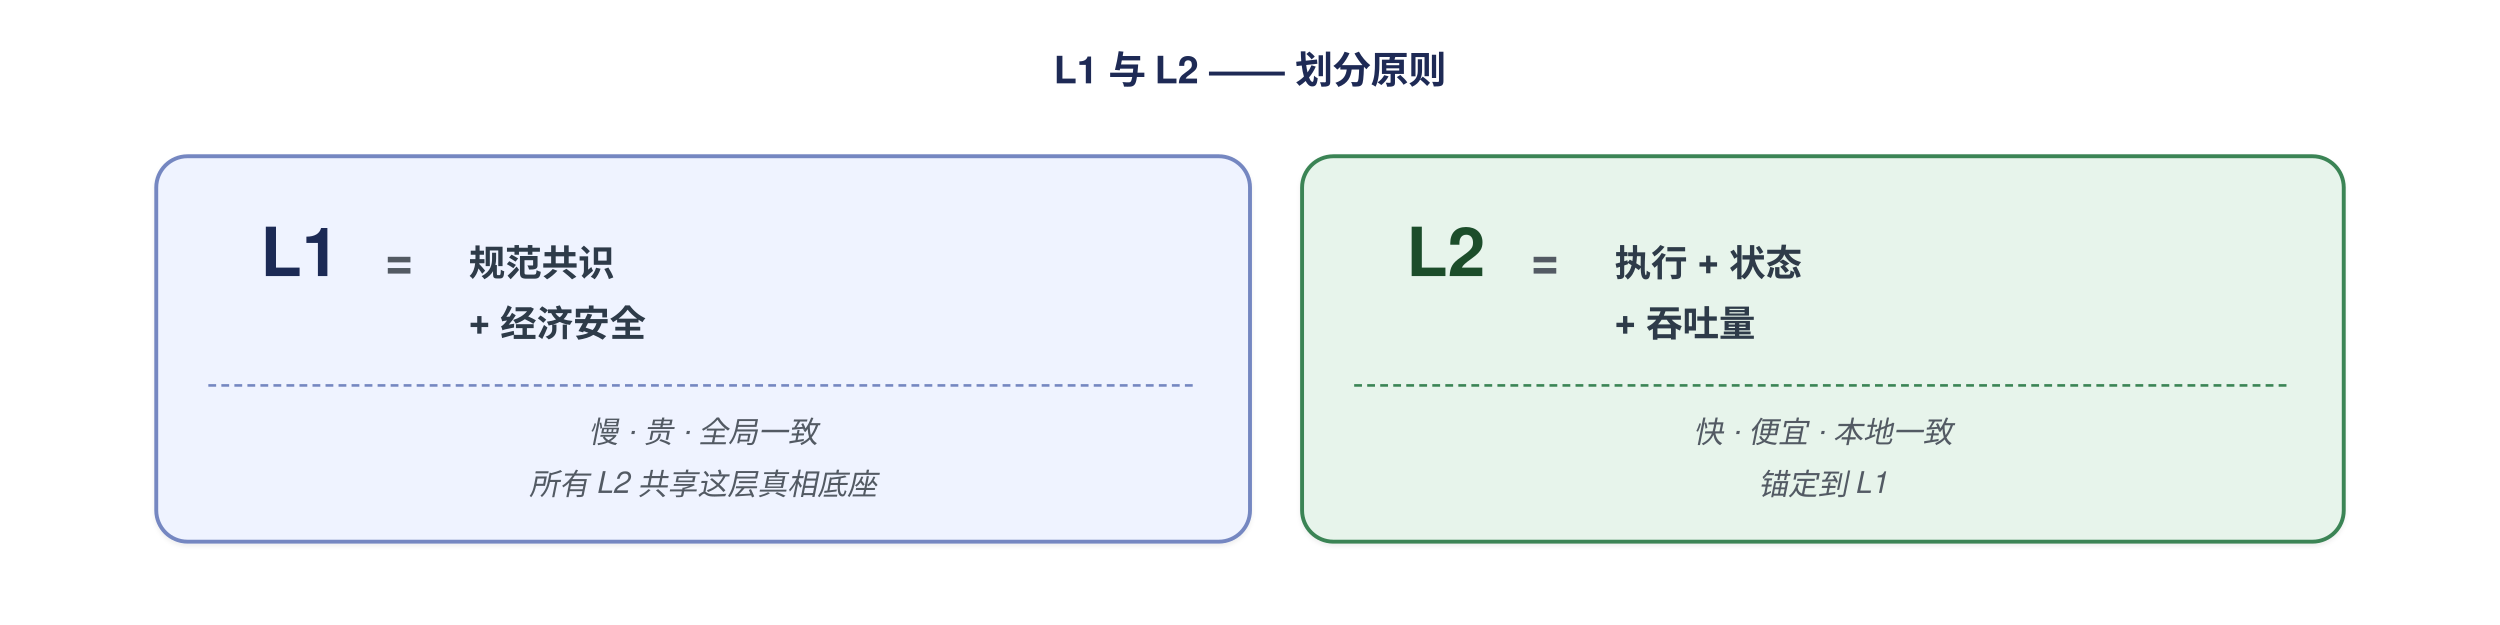
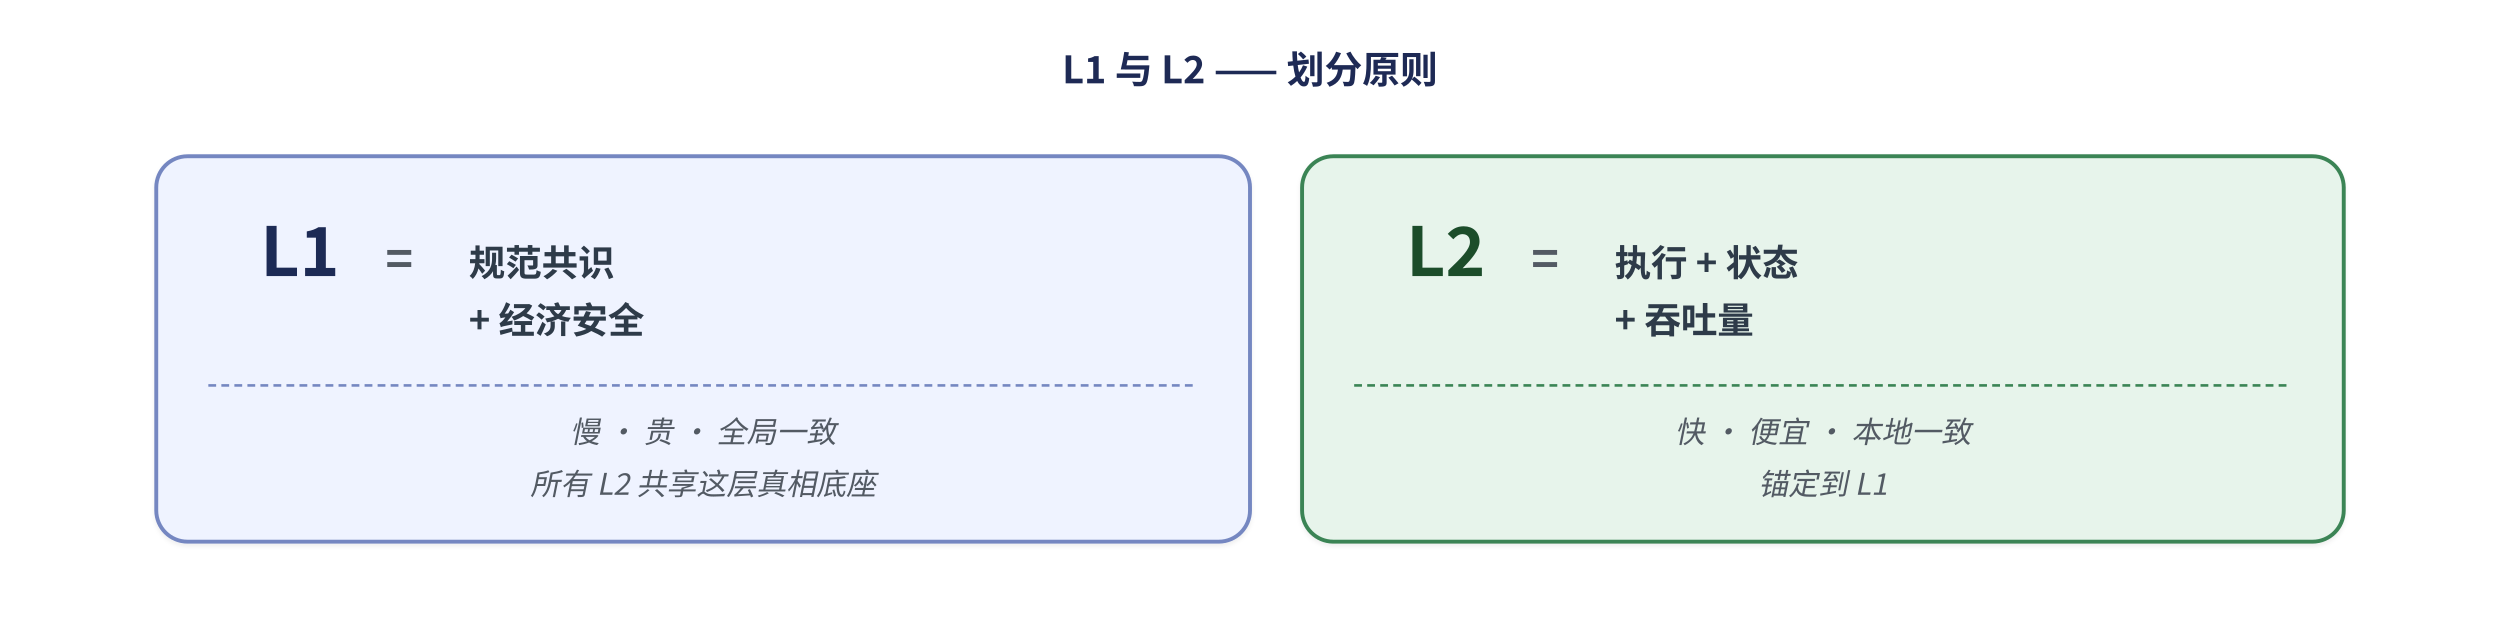
- <svg xmlns="http://www.w3.org/2000/svg" viewBox="0 0 960 240" font-family="-apple-system, BlinkMacSystemFont, 'Segoe UI', 'PingFang SC', 'Hiragino Sans GB', 'Microsoft YaHei', Helvetica, Arial, sans-serif" role="img" aria-labelledby="title desc">
+ <svg xmlns="http://www.w3.org/2000/svg" viewBox="0 0 960 240" font-family="'Noto Sans CJK SC', 'Source Han Sans SC', 'WenQuanYi Zen Hei', 'Microsoft YaHei', sans-serif" role="img" aria-labelledby="title desc">
  <defs>
    <filter id="card" x="-2%" y="-3%" width="104%" height="106%">
      <feDropShadow dx="0" dy="1" stdDeviation="0.9" flood-color="#000000" flood-opacity="0.07" />
    </filter>
    <style>
      .header     { font-size: 14.5px; font-weight: 700; }
      .label      { font-size: 26px; font-weight: 800; }
      .equals     { font-size: 18px; fill: #525a64; font-weight: 600; }
      .body       { font-size: 14px; fill: #2d3a48; }
      .caption    { font-size: 11.5px; fill: #525a64; font-style: italic; }
    </style>
  </defs>
  <rect width="960" height="240" fill="#ffffff" />
  <text x="480" y="32" text-anchor="middle" class="header" fill="#1e2a55">L1 与 L2 —— 划分原则</text>
  <g filter="url(#card)">
    <rect x="60" y="60" width="420" height="148" rx="12" ry="12" fill="#eff3ff" stroke="#7587c1" stroke-width="1.5" />
    <text x="100" y="106" class="label" fill="#1e2a55">L1</text>
    <text x="148" y="106" class="equals">=</text>
    <text x="180" y="106" class="body" font-weight="700">规范共识</text>
    <text x="180" y="128" class="body" font-weight="700">+ 经济安全</text>
    <line x1="80" y1="148" x2="460" y2="148" stroke="#7587c1" stroke-dasharray="3 2" />
    <text x="270" y="170" text-anchor="middle" class="caption">慢 · 贵 · 全局一致</text>
    <text x="270" y="190" text-anchor="middle" class="caption">所有 L2 共享这层真相底座</text>
  </g>
  <g filter="url(#card)">
    <rect x="500" y="60" width="400" height="148" rx="12" ry="12" fill="#e7f4eb" stroke="#3a8454" stroke-width="1.5" />
    <text x="540" y="106" class="label" fill="#1d4d2c">L2</text>
    <text x="588" y="106" class="equals">=</text>
    <text x="620" y="106" class="body" font-weight="700">执行 + 状态</text>
    <text x="620" y="128" class="body" font-weight="700">+ 吞吐量</text>
    <line x1="520" y1="148" x2="880" y2="148" stroke="#3a8454" stroke-dasharray="3 2" />
    <text x="700" y="170" text-anchor="middle" class="caption">快 · 便宜 · 本地一致</text>
    <text x="700" y="190" text-anchor="middle" class="caption">锚定到 L1</text>
  </g>
</svg>
